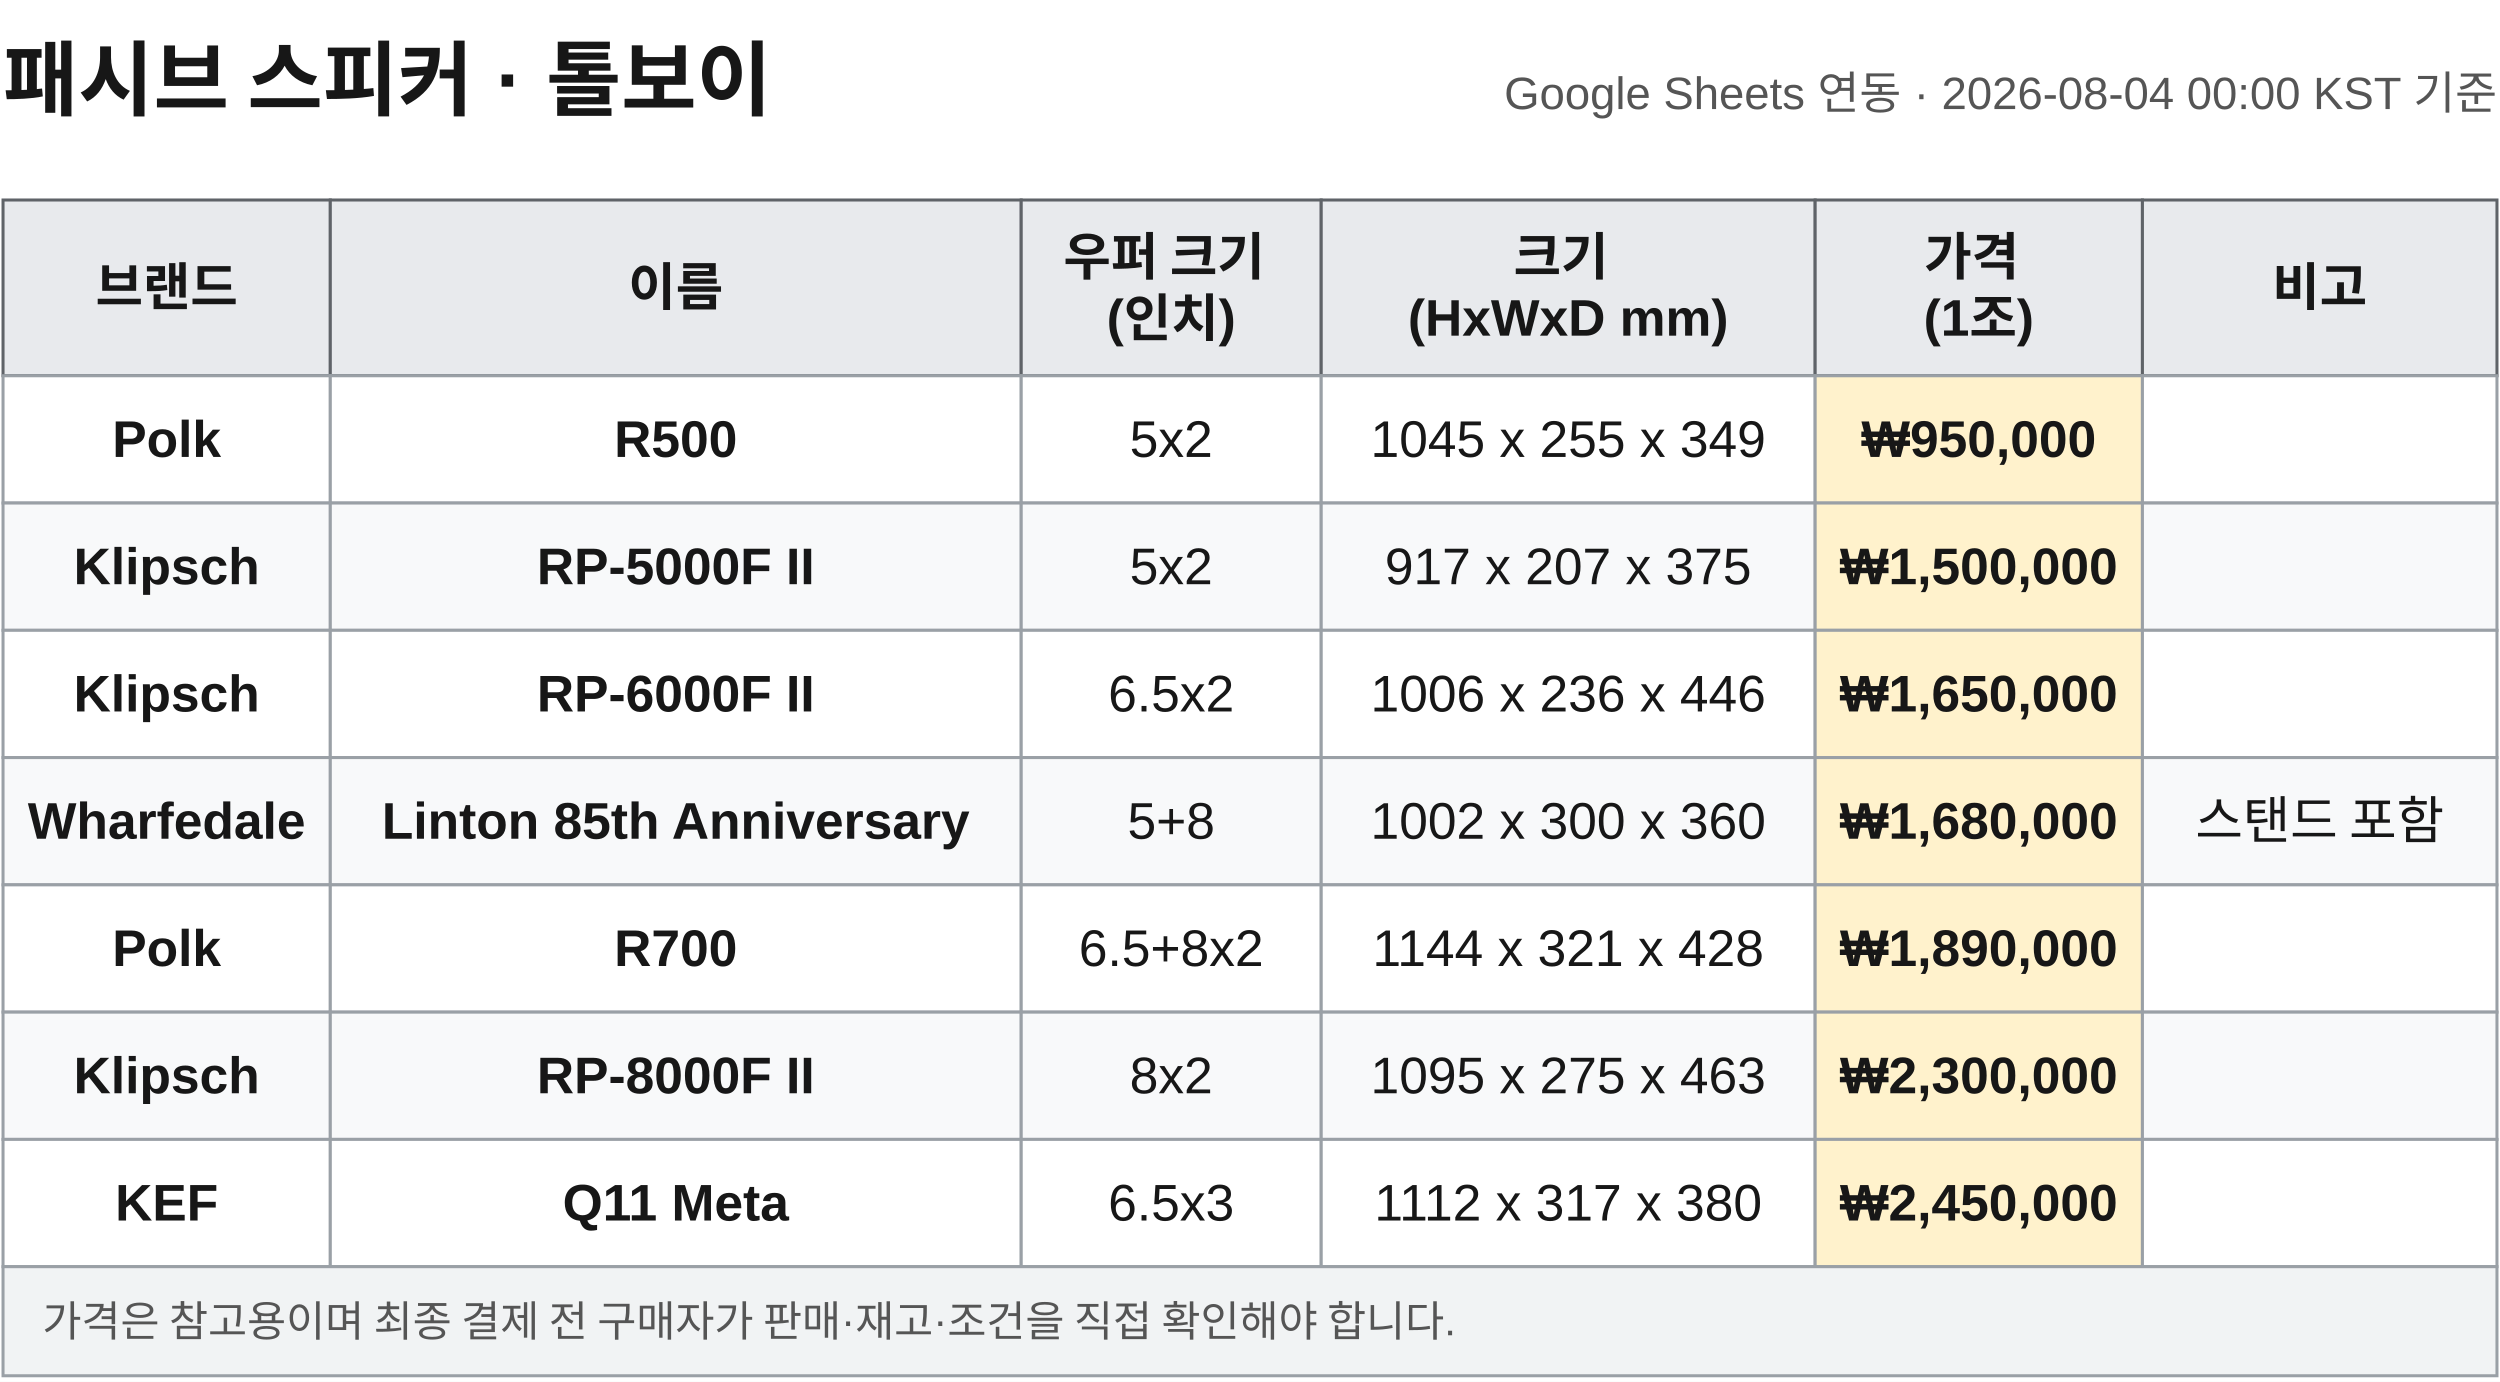
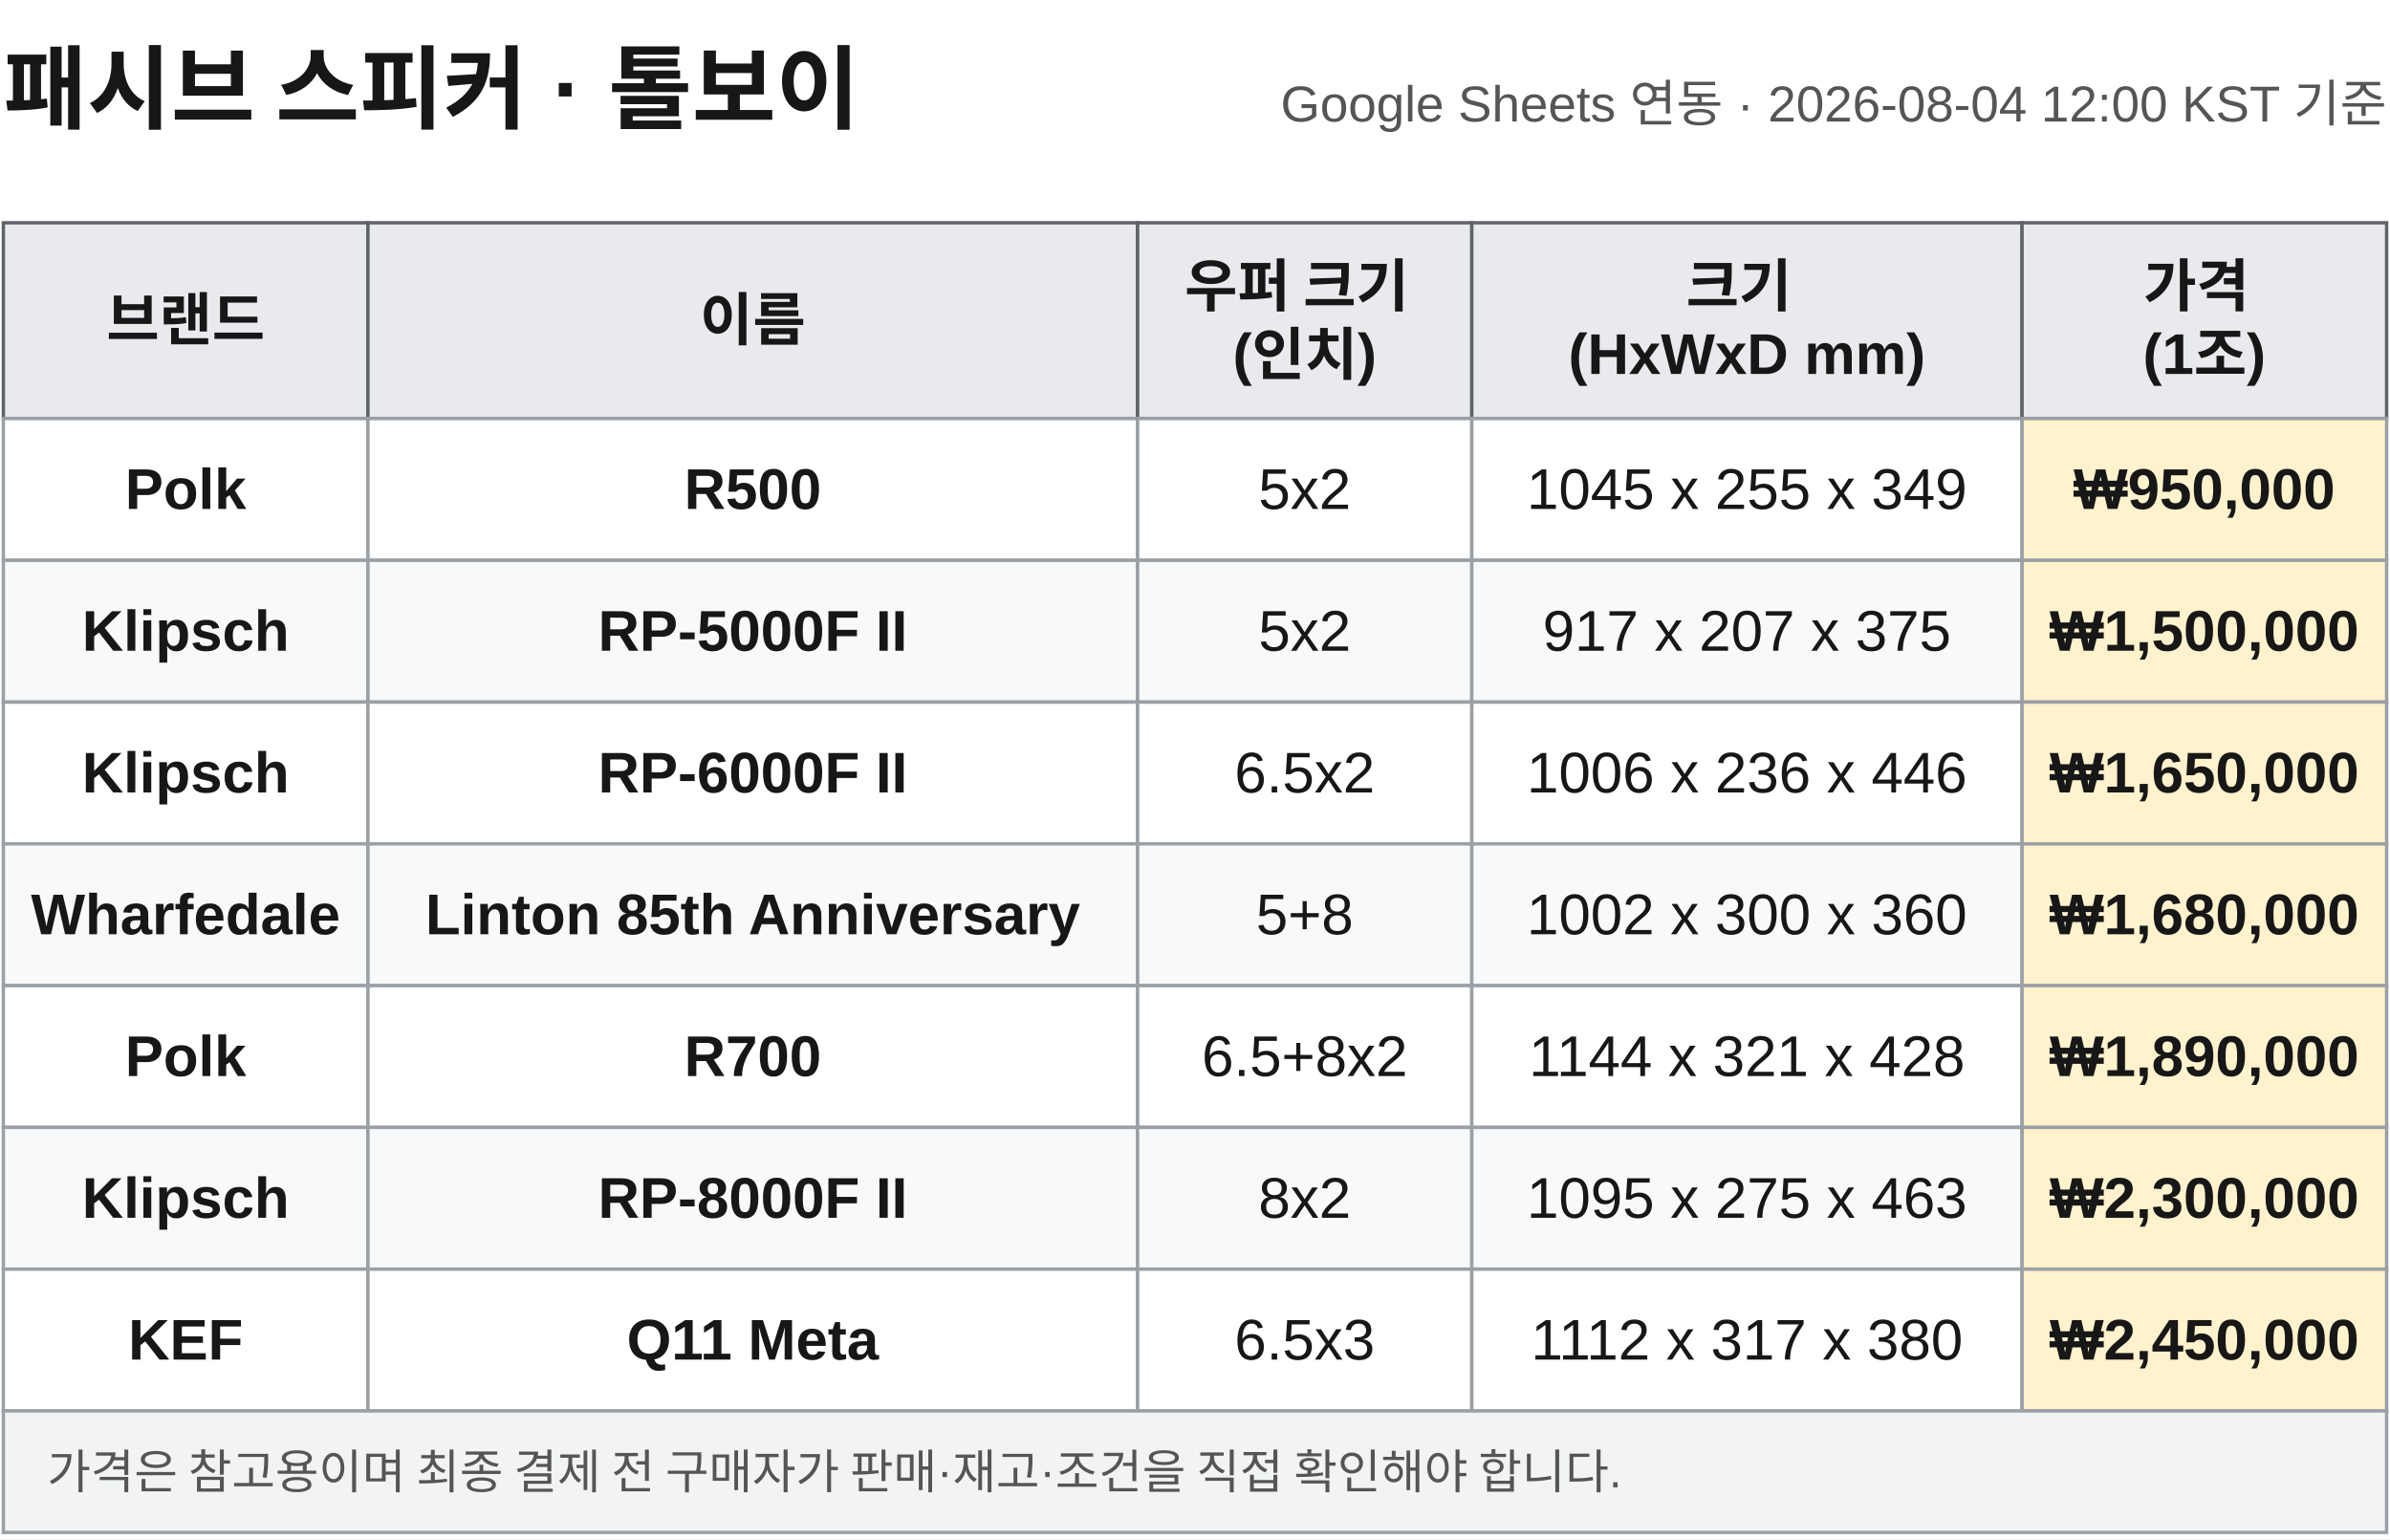
- <svg xmlns="http://www.w3.org/2000/svg" width="825" height="456" viewBox="0 0 825 456">
+ <svg xmlns="http://www.w3.org/2000/svg" width="708" height="456" viewBox="0 0 708 456">
  <style>
    text { font-family: "Noto Sans KR", "Malgun Gothic", "Apple SD Gothic Neo", Arial, sans-serif; fill: #171717; }
    .title { font-size: 27px; font-weight: 900; }
    .sub { font-size: 15px; font-weight: 400; fill: #555; }
    .head { font-weight: 800; }
    .cell { font-weight: 400; }
    .emphasis { font-weight: 700; }
    .foot { font-size: 14px; font-weight: 400; fill: #555; }
  </style>
  <rect width="100%" height="100%" fill="#ffffff" />
  <text class="title" x="1" y="36">패시브 스피커 · 톨보이</text>
-   <text class="sub" x="824" y="36" text-anchor="end">Google Sheets 연동 · 2026-08-04 00:00 KST 기준</text>
+   <text class="sub" x="707" y="36" text-anchor="end">Google Sheets 연동 · 2026-08-04 12:00 KST 기준</text>
  <rect x="1" y="66" width="108" height="58" fill="#e8eaed" stroke="#5f6368" />
  <text class="head" font-size="17" text-anchor="middle">
    <tspan x="55" y="100.78">브랜드</tspan>
  </text>
  <rect x="109" y="66" width="228" height="58" fill="#e8eaed" stroke="#5f6368" />
  <text class="head" font-size="17" text-anchor="middle">
    <tspan x="223" y="100.78">이름</tspan>
  </text>
  <rect x="337" y="66" width="99" height="58" fill="#e8eaed" stroke="#5f6368" />
  <text class="head" font-size="17" text-anchor="middle">
    <tspan x="386.5" y="90.78">우퍼 크기</tspan>
    <tspan x="386.5" y="110.78">(인치)</tspan>
  </text>
  <rect x="436" y="66" width="163" height="58" fill="#e8eaed" stroke="#5f6368" />
  <text class="head" font-size="17" text-anchor="middle">
    <tspan x="517.5" y="90.78">크기</tspan>
    <tspan x="517.5" y="110.78">(HxWxD mm)</tspan>
  </text>
  <rect x="599" y="66" width="108" height="58" fill="#e8eaed" stroke="#5f6368" />
  <text class="head" font-size="17" text-anchor="middle">
    <tspan x="653" y="90.78">가격</tspan>
    <tspan x="653" y="110.78">(1조)</tspan>
  </text>
-   <rect x="707" y="66" width="117" height="58" fill="#e8eaed" stroke="#5f6368" />
-   <text class="head" font-size="17" text-anchor="middle">
-     <tspan x="765.5" y="100.78">비고</tspan>
-   </text>
  <rect x="1" y="124" width="108" height="42" fill="#ffffff" stroke="#9aa0a6" />
  <text class="emphasis" font-size="17" text-anchor="middle">
    <tspan x="55" y="150.78">Polk</tspan>
  </text>
  <rect x="109" y="124" width="228" height="42" fill="#ffffff" stroke="#9aa0a6" />
  <text class="emphasis" font-size="17" text-anchor="middle">
    <tspan x="223" y="150.78">R500</tspan>
  </text>
  <rect x="337" y="124" width="99" height="42" fill="#ffffff" stroke="#9aa0a6" />
  <text class="cell" font-size="17" text-anchor="middle">
    <tspan x="386.5" y="150.78">5x2</tspan>
  </text>
  <rect x="436" y="124" width="163" height="42" fill="#ffffff" stroke="#9aa0a6" />
  <text class="cell" font-size="17" text-anchor="middle">
    <tspan x="517.5" y="150.78">1045 x 255 x 349</tspan>
  </text>
  <rect x="599" y="124" width="108" height="42" fill="#fff2cc" stroke="#9aa0a6" />
  <text class="emphasis" font-size="17" text-anchor="middle">
    <tspan x="653" y="150.78">₩950,000</tspan>
-   </text>
-   <rect x="707" y="124" width="117" height="42" fill="#ffffff" stroke="#9aa0a6" />
-   <text class="cell" font-size="17" text-anchor="middle">
-     <tspan x="765.5" y="150.78" />
  </text>
  <rect x="1" y="166" width="108" height="42" fill="#f8f9fa" stroke="#9aa0a6" />
  <text class="emphasis" font-size="17" text-anchor="middle">
    <tspan x="55" y="192.78">Klipsch</tspan>
  </text>
  <rect x="109" y="166" width="228" height="42" fill="#f8f9fa" stroke="#9aa0a6" />
  <text class="emphasis" font-size="17" text-anchor="middle">
    <tspan x="223" y="192.78">RP-5000F II</tspan>
  </text>
  <rect x="337" y="166" width="99" height="42" fill="#f8f9fa" stroke="#9aa0a6" />
  <text class="cell" font-size="17" text-anchor="middle">
    <tspan x="386.5" y="192.78">5x2</tspan>
  </text>
  <rect x="436" y="166" width="163" height="42" fill="#f8f9fa" stroke="#9aa0a6" />
  <text class="cell" font-size="17" text-anchor="middle">
    <tspan x="517.5" y="192.78">917 x 207 x 375</tspan>
  </text>
  <rect x="599" y="166" width="108" height="42" fill="#fff2cc" stroke="#9aa0a6" />
  <text class="emphasis" font-size="17" text-anchor="middle">
    <tspan x="653" y="192.78">₩1,500,000</tspan>
  </text>
-   <rect x="707" y="166" width="117" height="42" fill="#f8f9fa" stroke="#9aa0a6" />
-   <text class="cell" font-size="17" text-anchor="middle">
-     <tspan x="765.5" y="192.78" />
-   </text>
  <rect x="1" y="208" width="108" height="42" fill="#ffffff" stroke="#9aa0a6" />
  <text class="emphasis" font-size="17" text-anchor="middle">
    <tspan x="55" y="234.78">Klipsch</tspan>
  </text>
  <rect x="109" y="208" width="228" height="42" fill="#ffffff" stroke="#9aa0a6" />
  <text class="emphasis" font-size="17" text-anchor="middle">
    <tspan x="223" y="234.78">RP-6000F II</tspan>
  </text>
  <rect x="337" y="208" width="99" height="42" fill="#ffffff" stroke="#9aa0a6" />
  <text class="cell" font-size="17" text-anchor="middle">
    <tspan x="386.5" y="234.78">6.5x2</tspan>
  </text>
  <rect x="436" y="208" width="163" height="42" fill="#ffffff" stroke="#9aa0a6" />
  <text class="cell" font-size="17" text-anchor="middle">
    <tspan x="517.5" y="234.78">1006 x 236 x 446</tspan>
  </text>
  <rect x="599" y="208" width="108" height="42" fill="#fff2cc" stroke="#9aa0a6" />
  <text class="emphasis" font-size="17" text-anchor="middle">
    <tspan x="653" y="234.78">₩1,650,000</tspan>
-   </text>
-   <rect x="707" y="208" width="117" height="42" fill="#ffffff" stroke="#9aa0a6" />
-   <text class="cell" font-size="17" text-anchor="middle">
-     <tspan x="765.5" y="234.78" />
  </text>
  <rect x="1" y="250" width="108" height="42" fill="#f8f9fa" stroke="#9aa0a6" />
  <text class="emphasis" font-size="17" text-anchor="middle">
    <tspan x="55" y="276.78">Wharfedale</tspan>
  </text>
  <rect x="109" y="250" width="228" height="42" fill="#f8f9fa" stroke="#9aa0a6" />
  <text class="emphasis" font-size="17" text-anchor="middle">
    <tspan x="223" y="276.78">Linton 85th Anniversary</tspan>
  </text>
  <rect x="337" y="250" width="99" height="42" fill="#f8f9fa" stroke="#9aa0a6" />
  <text class="cell" font-size="17" text-anchor="middle">
    <tspan x="386.5" y="276.78">5+8</tspan>
  </text>
  <rect x="436" y="250" width="163" height="42" fill="#f8f9fa" stroke="#9aa0a6" />
  <text class="cell" font-size="17" text-anchor="middle">
    <tspan x="517.5" y="276.78">1002 x 300 x 360</tspan>
  </text>
  <rect x="599" y="250" width="108" height="42" fill="#fff2cc" stroke="#9aa0a6" />
  <text class="emphasis" font-size="17" text-anchor="middle">
    <tspan x="653" y="276.78">₩1,680,000</tspan>
  </text>
-   <rect x="707" y="250" width="117" height="42" fill="#f8f9fa" stroke="#9aa0a6" />
-   <text class="cell" font-size="17" text-anchor="middle">
-     <tspan x="765.5" y="276.78">스탠드 포함</tspan>
-   </text>
  <rect x="1" y="292" width="108" height="42" fill="#ffffff" stroke="#9aa0a6" />
  <text class="emphasis" font-size="17" text-anchor="middle">
    <tspan x="55" y="318.78">Polk</tspan>
  </text>
  <rect x="109" y="292" width="228" height="42" fill="#ffffff" stroke="#9aa0a6" />
  <text class="emphasis" font-size="17" text-anchor="middle">
    <tspan x="223" y="318.78">R700</tspan>
  </text>
  <rect x="337" y="292" width="99" height="42" fill="#ffffff" stroke="#9aa0a6" />
  <text class="cell" font-size="17" text-anchor="middle">
    <tspan x="386.5" y="318.78">6.5+8x2</tspan>
  </text>
  <rect x="436" y="292" width="163" height="42" fill="#ffffff" stroke="#9aa0a6" />
  <text class="cell" font-size="17" text-anchor="middle">
    <tspan x="517.5" y="318.78">1144 x 321 x 428</tspan>
  </text>
  <rect x="599" y="292" width="108" height="42" fill="#fff2cc" stroke="#9aa0a6" />
  <text class="emphasis" font-size="17" text-anchor="middle">
    <tspan x="653" y="318.78">₩1,890,000</tspan>
-   </text>
-   <rect x="707" y="292" width="117" height="42" fill="#ffffff" stroke="#9aa0a6" />
-   <text class="cell" font-size="17" text-anchor="middle">
-     <tspan x="765.5" y="318.78" />
  </text>
  <rect x="1" y="334" width="108" height="42" fill="#f8f9fa" stroke="#9aa0a6" />
  <text class="emphasis" font-size="17" text-anchor="middle">
    <tspan x="55" y="360.78">Klipsch</tspan>
  </text>
  <rect x="109" y="334" width="228" height="42" fill="#f8f9fa" stroke="#9aa0a6" />
  <text class="emphasis" font-size="17" text-anchor="middle">
    <tspan x="223" y="360.78">RP-8000F II</tspan>
  </text>
  <rect x="337" y="334" width="99" height="42" fill="#f8f9fa" stroke="#9aa0a6" />
  <text class="cell" font-size="17" text-anchor="middle">
    <tspan x="386.5" y="360.78">8x2</tspan>
  </text>
  <rect x="436" y="334" width="163" height="42" fill="#f8f9fa" stroke="#9aa0a6" />
  <text class="cell" font-size="17" text-anchor="middle">
    <tspan x="517.5" y="360.78">1095 x 275 x 463</tspan>
  </text>
  <rect x="599" y="334" width="108" height="42" fill="#fff2cc" stroke="#9aa0a6" />
  <text class="emphasis" font-size="17" text-anchor="middle">
    <tspan x="653" y="360.78">₩2,300,000</tspan>
  </text>
-   <rect x="707" y="334" width="117" height="42" fill="#f8f9fa" stroke="#9aa0a6" />
-   <text class="cell" font-size="17" text-anchor="middle">
-     <tspan x="765.5" y="360.78" />
-   </text>
  <rect x="1" y="376" width="108" height="42" fill="#ffffff" stroke="#9aa0a6" />
  <text class="emphasis" font-size="17" text-anchor="middle">
    <tspan x="55" y="402.78">KEF</tspan>
  </text>
  <rect x="109" y="376" width="228" height="42" fill="#ffffff" stroke="#9aa0a6" />
  <text class="emphasis" font-size="17" text-anchor="middle">
    <tspan x="223" y="402.78">Q11 Meta</tspan>
  </text>
  <rect x="337" y="376" width="99" height="42" fill="#ffffff" stroke="#9aa0a6" />
  <text class="cell" font-size="17" text-anchor="middle">
    <tspan x="386.5" y="402.78">6.5x3</tspan>
  </text>
  <rect x="436" y="376" width="163" height="42" fill="#ffffff" stroke="#9aa0a6" />
  <text class="cell" font-size="17" text-anchor="middle">
    <tspan x="517.5" y="402.78">1112 x 317 x 380</tspan>
  </text>
  <rect x="599" y="376" width="108" height="42" fill="#fff2cc" stroke="#9aa0a6" />
  <text class="emphasis" font-size="17" text-anchor="middle">
    <tspan x="653" y="402.78">₩2,450,000</tspan>
  </text>
-   <rect x="707" y="376" width="117" height="42" fill="#ffffff" stroke="#9aa0a6" />
-   <text class="cell" font-size="17" text-anchor="middle">
-     <tspan x="765.5" y="402.78" />
-   </text>
-   <rect x="1" y="418" width="823" height="36" fill="#f1f3f4" stroke="#9aa0a6" />
+   <rect x="1" y="418" width="706" height="36" fill="#f1f3f4" stroke="#9aa0a6" />
  <text class="foot" x="14" y="441">가격은 참고용이며 최종 결제 전 구매자가 판매·재고·조건을 직접 확인해야 합니다.</text>
</svg>
